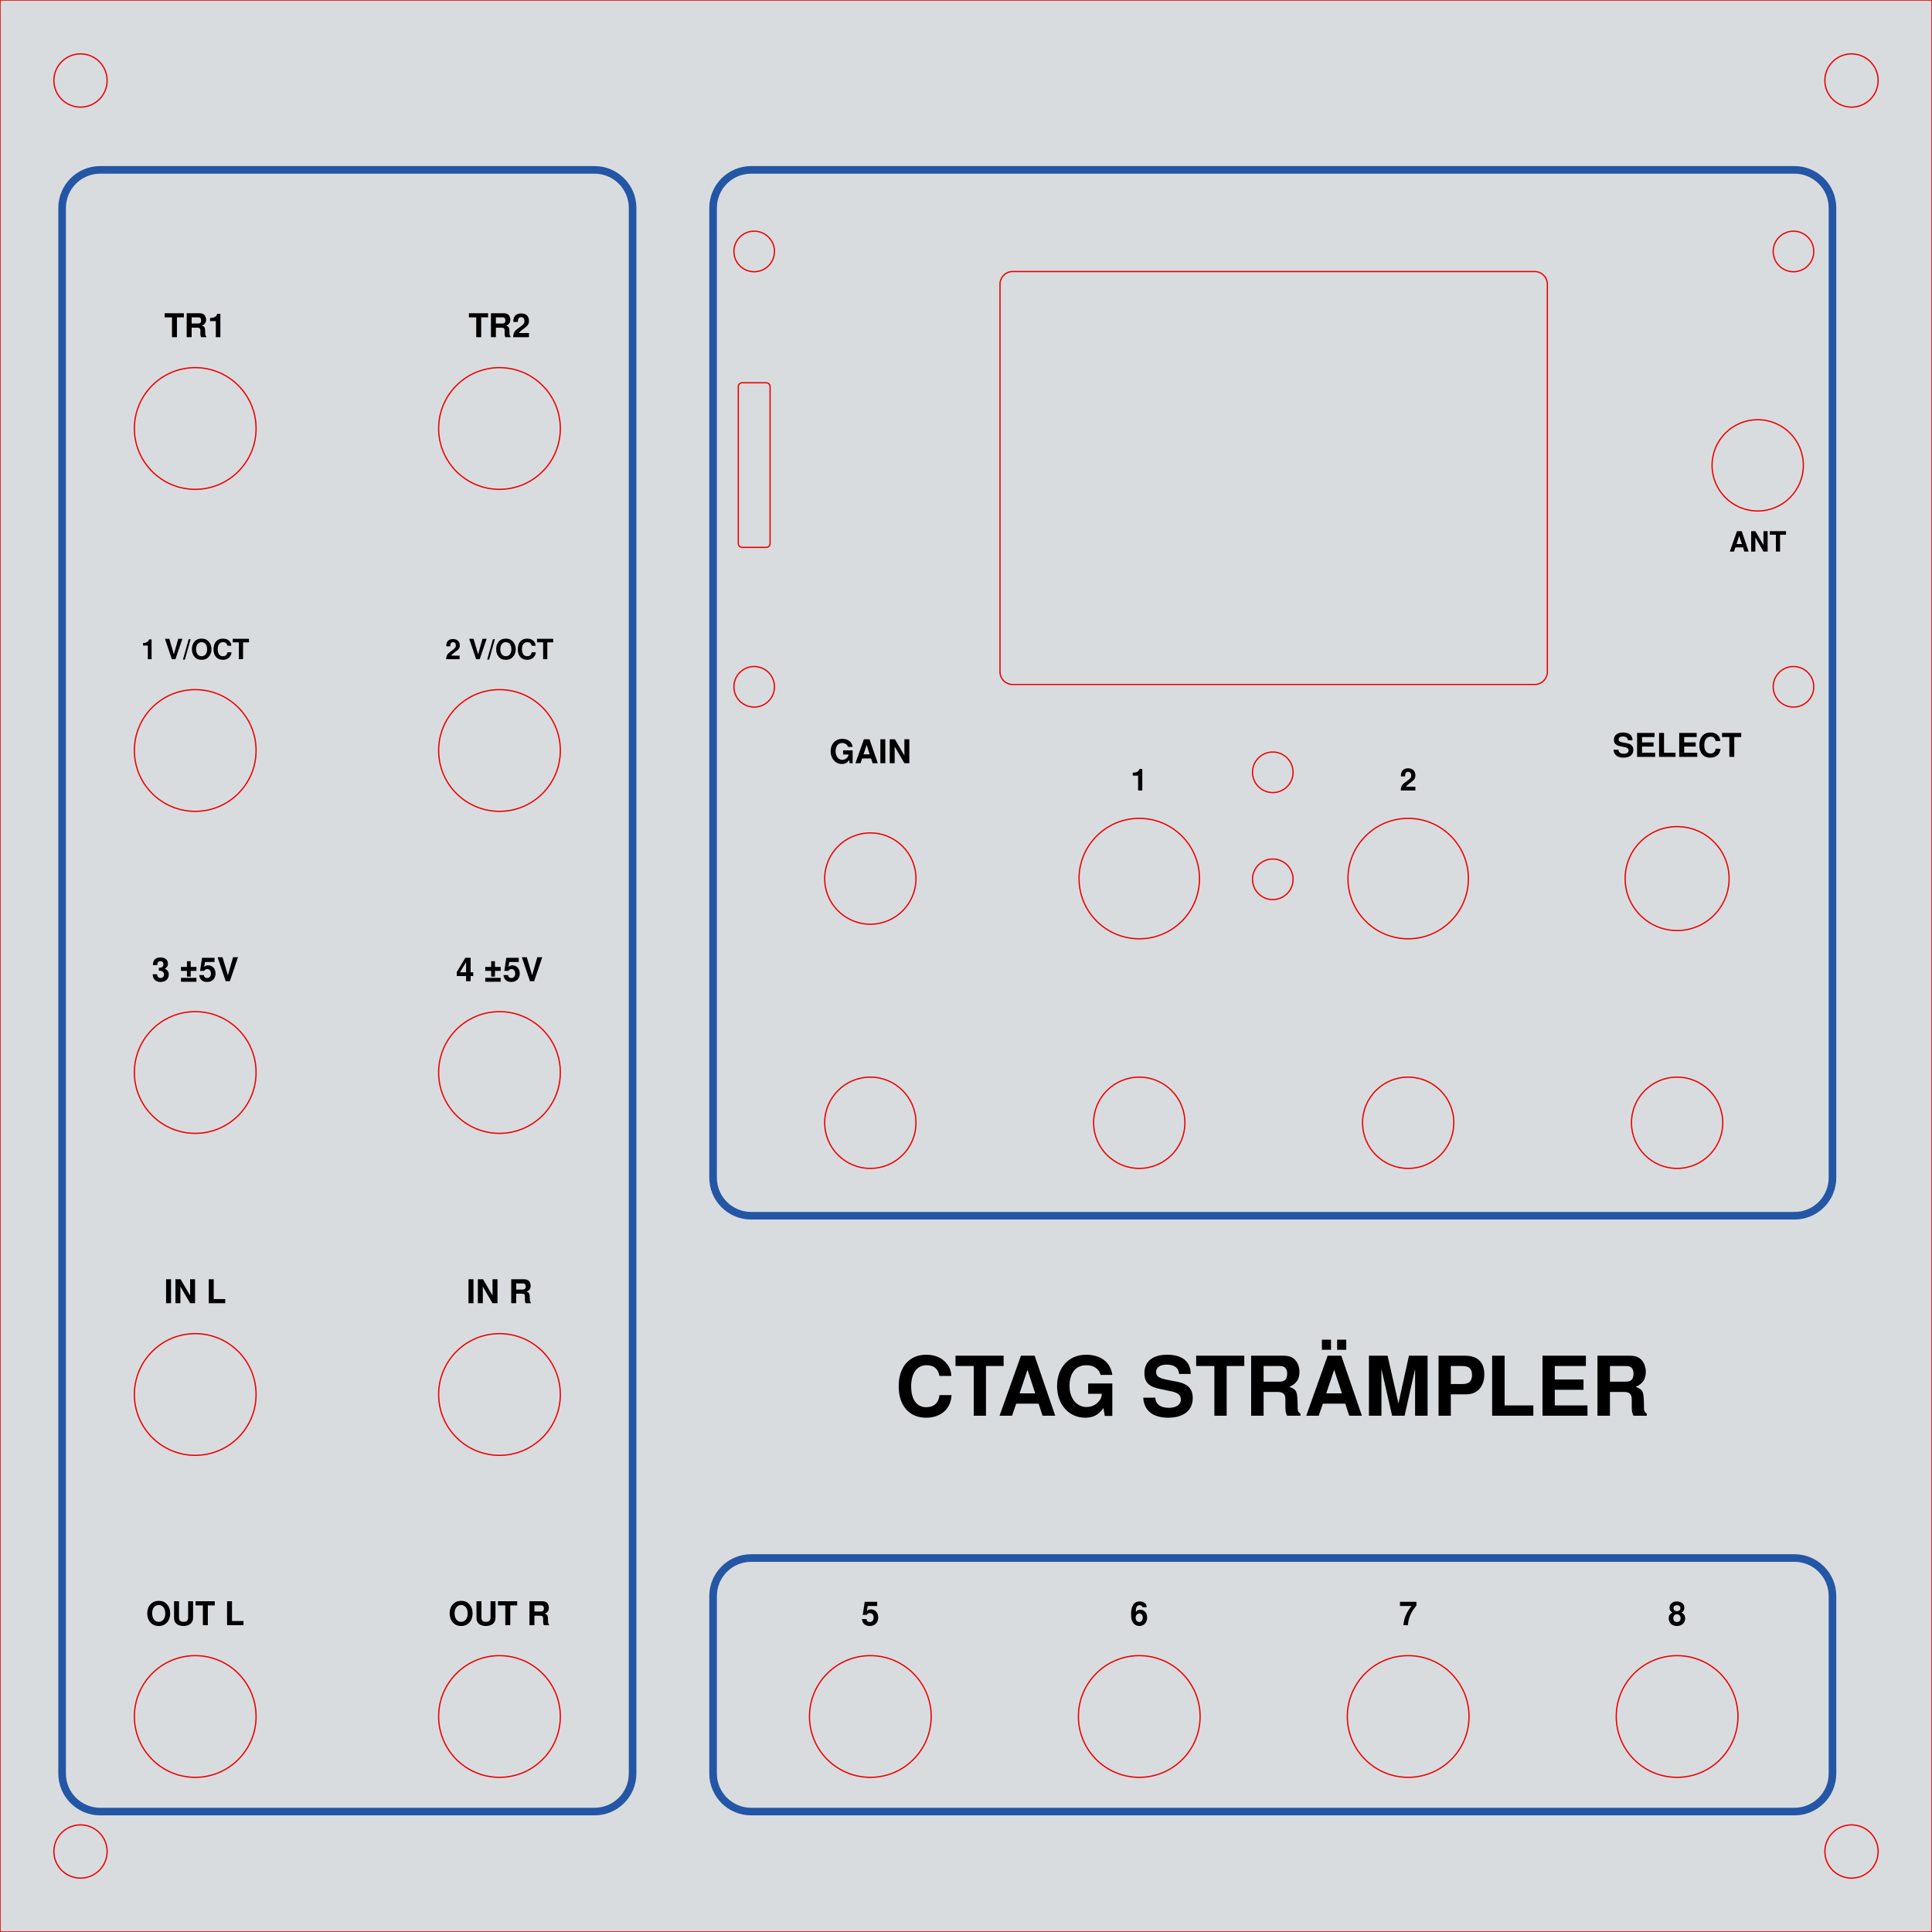
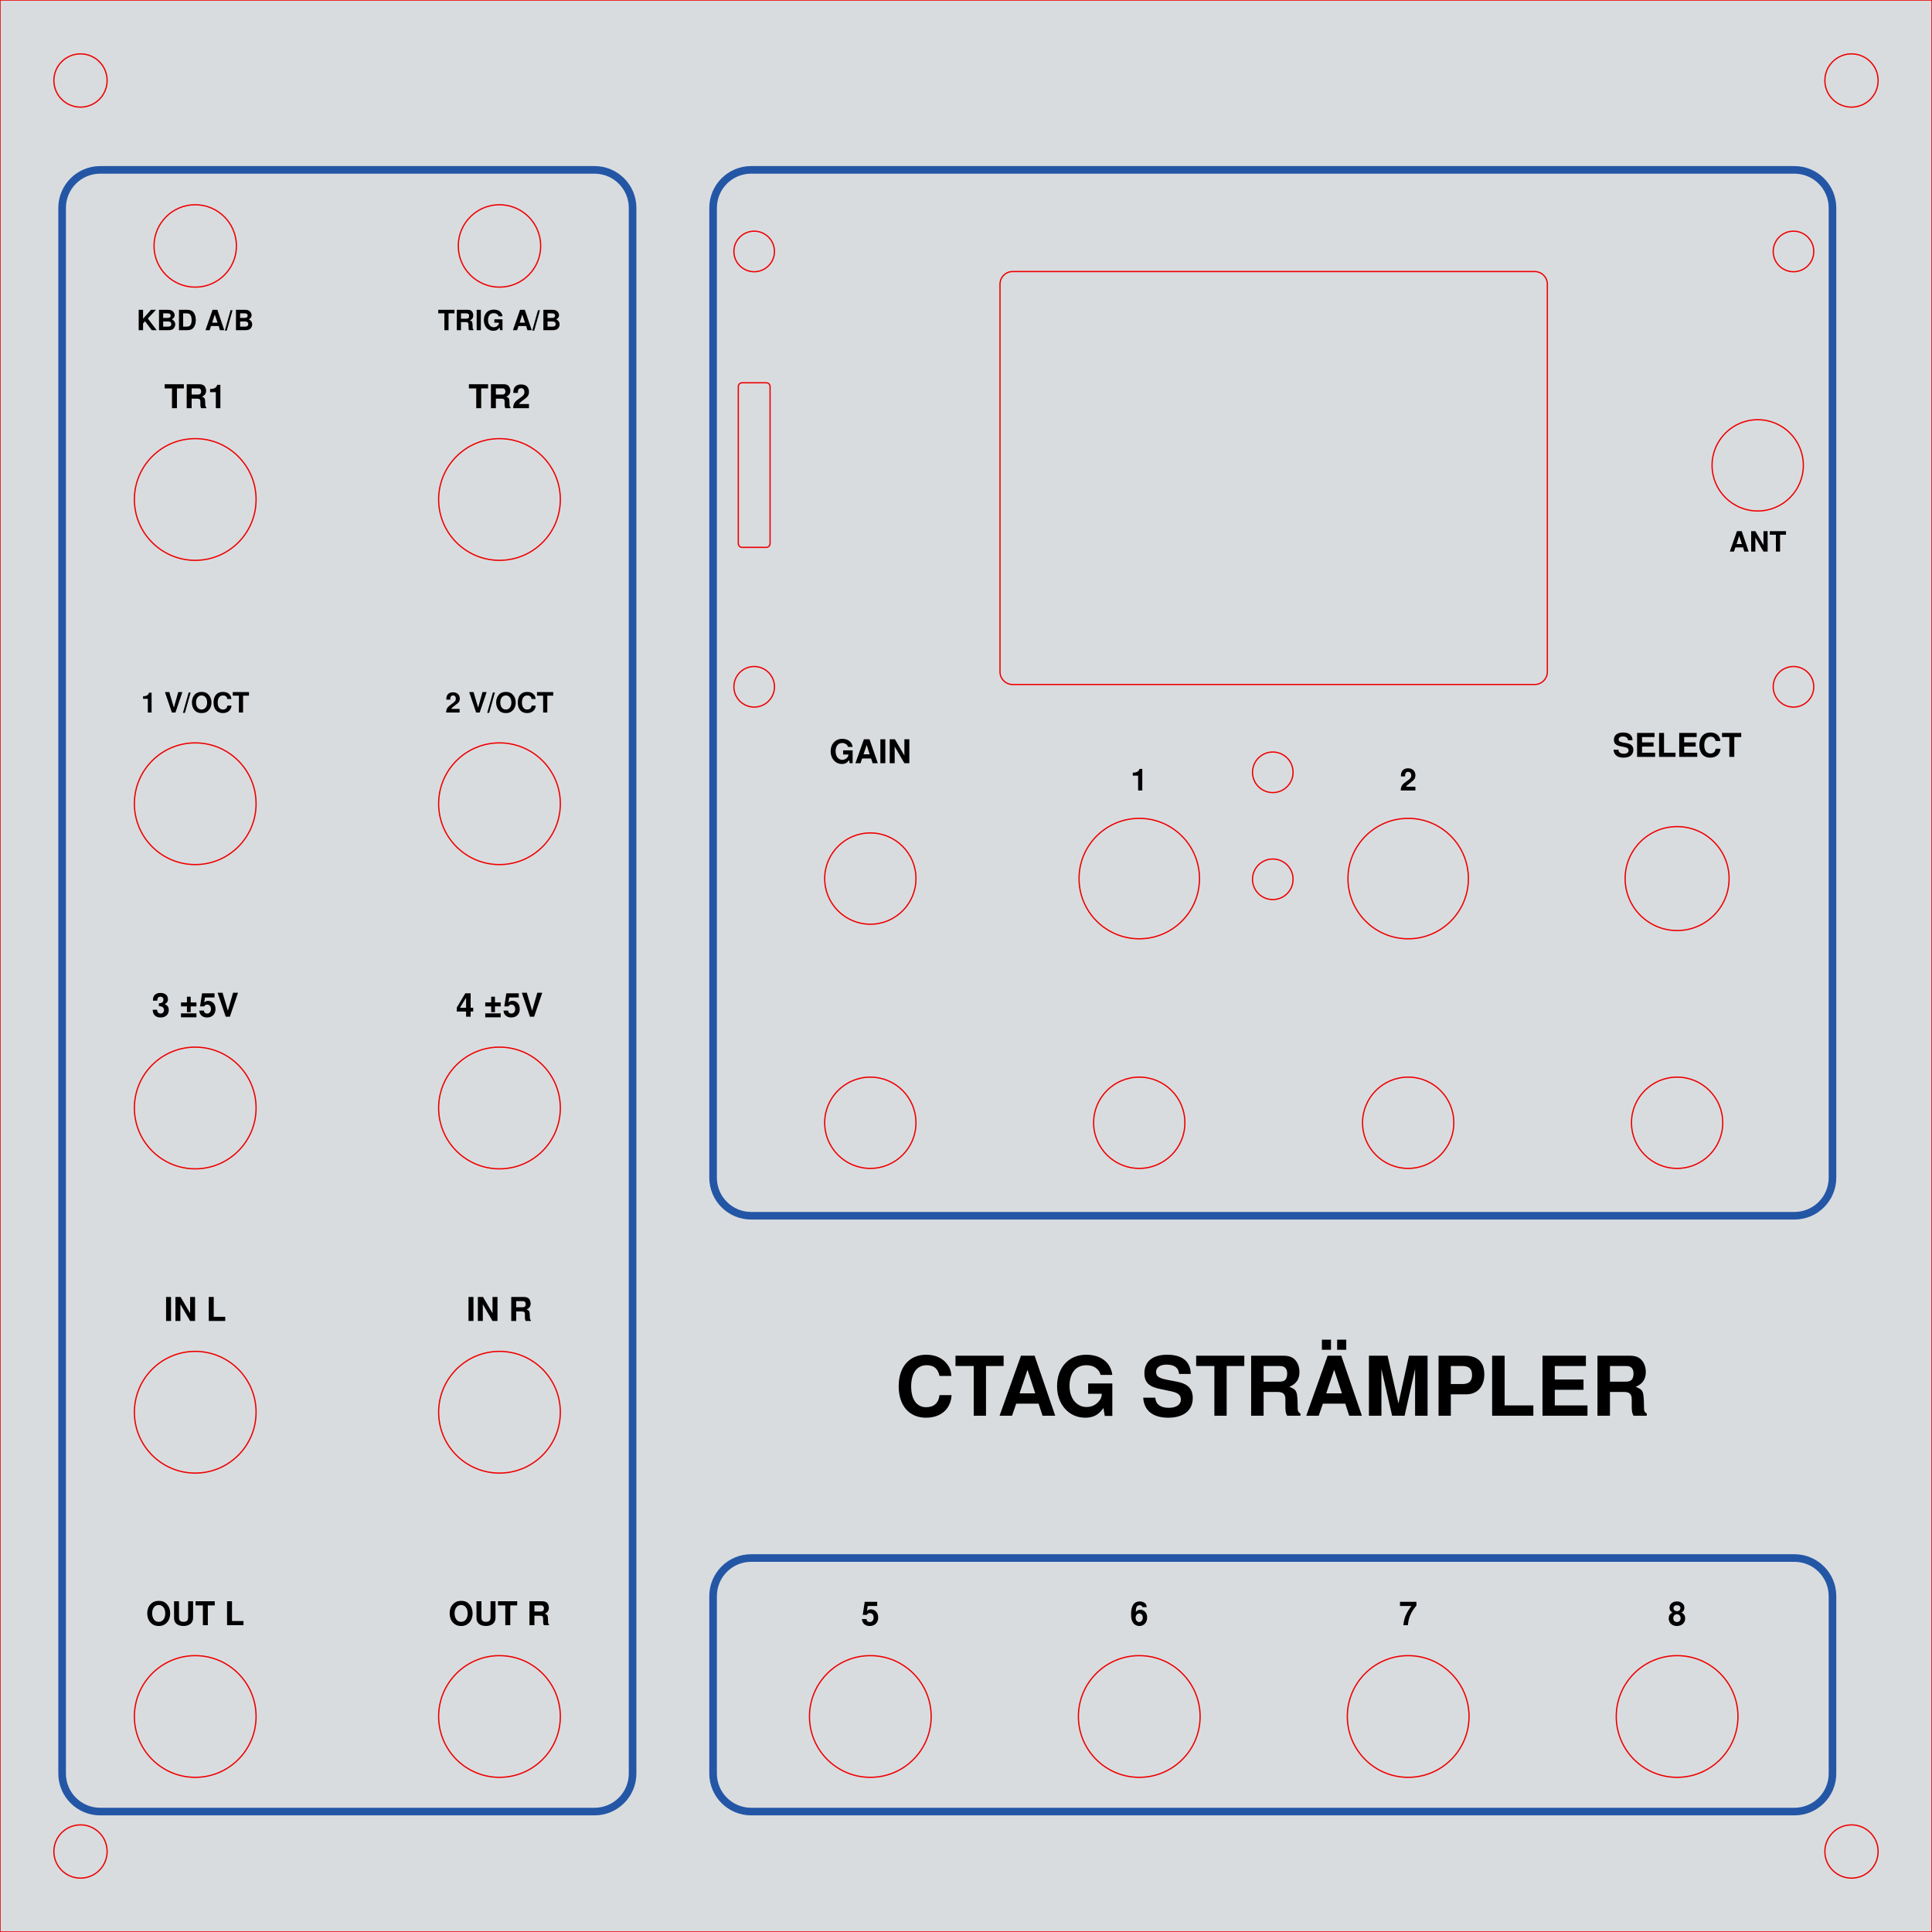
<svg xmlns="http://www.w3.org/2000/svg" width="152.4mm" height="152.4mm" viewBox="0 0 152.4 152.4">
  <rect width="100%" height="100%" fill="#d9dcdf" />
  <g id="ART">
    <text x="68.653" y="60.204" font-family="Helvetica, Arial, sans-serif" font-size="2.6" font-weight="bold" text-anchor="middle" fill="#000">GAIN</text>
    <text x="132.294" y="59.704" font-family="Helvetica, Arial, sans-serif" font-size="2.6" font-weight="bold" text-anchor="middle" fill="#000">SELECT</text>
    <text x="89.867" y="62.354" font-family="Helvetica, Arial, sans-serif" font-size="2.4" font-weight="bold" text-anchor="middle" fill="#000">1</text>
    <text x="111.080" y="62.354" font-family="Helvetica, Arial, sans-serif" font-size="2.4" font-weight="bold" text-anchor="middle" fill="#000">2</text>
    <text x="138.651" y="43.507" font-family="Helvetica, Arial, sans-serif" font-size="2.2" font-weight="bold" text-anchor="middle" fill="#000">ANT</text>
-     <text x="15.400" y="26.600" font-family="Helvetica, Arial, sans-serif" font-size="2.6" font-weight="bold" text-anchor="middle" fill="#000">TR1</text>
-     <text x="39.400" y="26.600" font-family="Helvetica, Arial, sans-serif" font-size="2.6" font-weight="bold" text-anchor="middle" fill="#000">TR2</text>
-     <text x="15.400" y="52.000" font-family="Helvetica, Arial, sans-serif" font-size="2.2" font-weight="bold" text-anchor="middle" fill="#000">1  V/OCT</text>
-     <text x="39.400" y="52.000" font-family="Helvetica, Arial, sans-serif" font-size="2.2" font-weight="bold" text-anchor="middle" fill="#000">2  V/OCT</text>
-     <text x="15.400" y="77.400" font-family="Helvetica, Arial, sans-serif" font-size="2.6" font-weight="bold" text-anchor="middle" fill="#000">3  ±5V</text>
-     <text x="39.400" y="77.400" font-family="Helvetica, Arial, sans-serif" font-size="2.6" font-weight="bold" text-anchor="middle" fill="#000">4  ±5V</text>
-     <text x="15.400" y="102.800" font-family="Helvetica, Arial, sans-serif" font-size="2.6" font-weight="bold" text-anchor="middle" fill="#000">IN L</text>
-     <text x="39.400" y="102.800" font-family="Helvetica, Arial, sans-serif" font-size="2.6" font-weight="bold" text-anchor="middle" fill="#000">IN R</text>
+     <text x="15.400" y="32.200" font-family="Helvetica, Arial, sans-serif" font-size="2.6" font-weight="bold" text-anchor="middle" fill="#000">TR1</text>
+     <text x="39.400" y="32.200" font-family="Helvetica, Arial, sans-serif" font-size="2.6" font-weight="bold" text-anchor="middle" fill="#000">TR2</text>
+     <text x="15.400" y="56.200" font-family="Helvetica, Arial, sans-serif" font-size="2.2" font-weight="bold" text-anchor="middle" fill="#000">1  V/OCT</text>
+     <text x="39.400" y="56.200" font-family="Helvetica, Arial, sans-serif" font-size="2.2" font-weight="bold" text-anchor="middle" fill="#000">2  V/OCT</text>
+     <text x="15.400" y="80.200" font-family="Helvetica, Arial, sans-serif" font-size="2.6" font-weight="bold" text-anchor="middle" fill="#000">3  ±5V</text>
+     <text x="39.400" y="80.200" font-family="Helvetica, Arial, sans-serif" font-size="2.6" font-weight="bold" text-anchor="middle" fill="#000">4  ±5V</text>
+     <text x="15.400" y="104.200" font-family="Helvetica, Arial, sans-serif" font-size="2.6" font-weight="bold" text-anchor="middle" fill="#000">IN L</text>
+     <text x="39.400" y="104.200" font-family="Helvetica, Arial, sans-serif" font-size="2.6" font-weight="bold" text-anchor="middle" fill="#000">IN R</text>
    <text x="15.400" y="128.200" font-family="Helvetica, Arial, sans-serif" font-size="2.6" font-weight="bold" text-anchor="middle" fill="#000">OUT L</text>
    <text x="39.400" y="128.200" font-family="Helvetica, Arial, sans-serif" font-size="2.6" font-weight="bold" text-anchor="middle" fill="#000">OUT R</text>
    <text x="68.653" y="128.200" font-family="Helvetica, Arial, sans-serif" font-size="2.6" font-weight="bold" text-anchor="middle" fill="#000">5</text>
    <text x="89.867" y="128.200" font-family="Helvetica, Arial, sans-serif" font-size="2.6" font-weight="bold" text-anchor="middle" fill="#000">6</text>
    <text x="111.080" y="128.200" font-family="Helvetica, Arial, sans-serif" font-size="2.6" font-weight="bold" text-anchor="middle" fill="#000">7</text>
    <text x="132.294" y="128.200" font-family="Helvetica, Arial, sans-serif" font-size="2.6" font-weight="bold" text-anchor="middle" fill="#000">8</text>
+     <text x="15.400" y="26.050" font-family="Helvetica, Arial, sans-serif" font-size="2.2" font-weight="bold" text-anchor="middle" fill="#000">KBD  A/B</text>
+     <text x="39.400" y="26.050" font-family="Helvetica, Arial, sans-serif" font-size="2.2" font-weight="bold" text-anchor="middle" fill="#000">TRIG  A/B</text>
    <rect x="56.250" y="13.400" width="88.300" height="82.500" rx="3.000" fill="none" stroke="#2456A6" stroke-width="0.6" />
    <rect x="56.250" y="122.900" width="88.300" height="20.000" rx="3.000" fill="none" stroke="#2456A6" stroke-width="0.6" />
    <text x="100.400" y="111.675" font-family="Helvetica, Arial, sans-serif" font-size="6.5" font-weight="bold" text-anchor="middle" fill="#000">CTAG STRÄMPLER</text>
    <rect x="4.900" y="13.400" width="45.000" height="129.500" rx="3.000" fill="none" stroke="#2456A6" stroke-width="0.6" />
  </g>
  <g id="CUT" fill="none" stroke="#e00" stroke-width="0.1">
    <rect x="0" y="0" width="152.4" height="152.4" />
    <circle cx="6.350" cy="146.050" r="2.100" />
    <circle cx="146.050" cy="146.050" r="2.100" />
    <circle cx="6.350" cy="6.350" r="2.100" />
    <circle cx="146.050" cy="6.350" r="2.100" />
    <circle cx="68.653" cy="88.566" r="3.600" />
    <circle cx="89.867" cy="88.566" r="3.600" />
    <circle cx="111.080" cy="88.566" r="3.600" />
    <circle cx="132.294" cy="88.566" r="3.600" />
    <circle cx="68.653" cy="69.304" r="3.600" />
    <circle cx="132.294" cy="69.304" r="4.100" />
    <circle cx="89.867" cy="69.304" r="4.750" />
    <circle cx="111.080" cy="69.304" r="4.750" />
    <circle cx="100.400" cy="69.360" r="1.600" />
    <circle cx="138.651" cy="36.707" r="3.600" />
    <circle cx="59.491" cy="54.176" r="1.600" />
    <circle cx="141.473" cy="54.176" r="1.600" />
    <circle cx="59.491" cy="19.835" r="1.600" />
    <circle cx="141.473" cy="19.835" r="1.600" />
    <circle cx="100.400" cy="60.921" r="1.600" />
    <rect x="78.882" y="21.419" width="43.176" height="32.576" rx="1.000" />
    <rect x="58.238" y="30.193" width="2.507" height="12.985" rx="0.300" />
-     <circle cx="15.400" cy="33.800" r="4.800" />
-     <circle cx="39.400" cy="33.800" r="4.800" />
-     <circle cx="15.400" cy="59.200" r="4.800" />
-     <circle cx="39.400" cy="59.200" r="4.800" />
-     <circle cx="15.400" cy="84.600" r="4.800" />
-     <circle cx="39.400" cy="84.600" r="4.800" />
-     <circle cx="15.400" cy="110.000" r="4.800" />
-     <circle cx="39.400" cy="110.000" r="4.800" />
+     <circle cx="15.400" cy="39.400" r="4.800" />
+     <circle cx="39.400" cy="39.400" r="4.800" />
+     <circle cx="15.400" cy="63.400" r="4.800" />
+     <circle cx="39.400" cy="63.400" r="4.800" />
+     <circle cx="15.400" cy="87.400" r="4.800" />
+     <circle cx="39.400" cy="87.400" r="4.800" />
+     <circle cx="15.400" cy="111.400" r="4.800" />
+     <circle cx="39.400" cy="111.400" r="4.800" />
    <circle cx="15.400" cy="135.400" r="4.800" />
    <circle cx="39.400" cy="135.400" r="4.800" />
    <circle cx="68.653" cy="135.400" r="4.800" />
    <circle cx="89.867" cy="135.400" r="4.800" />
    <circle cx="111.080" cy="135.400" r="4.800" />
    <circle cx="132.294" cy="135.400" r="4.800" />
+     <circle cx="15.400" cy="19.400" r="3.250" />
+     <circle cx="39.400" cy="19.400" r="3.250" />
  </g>
</svg>
